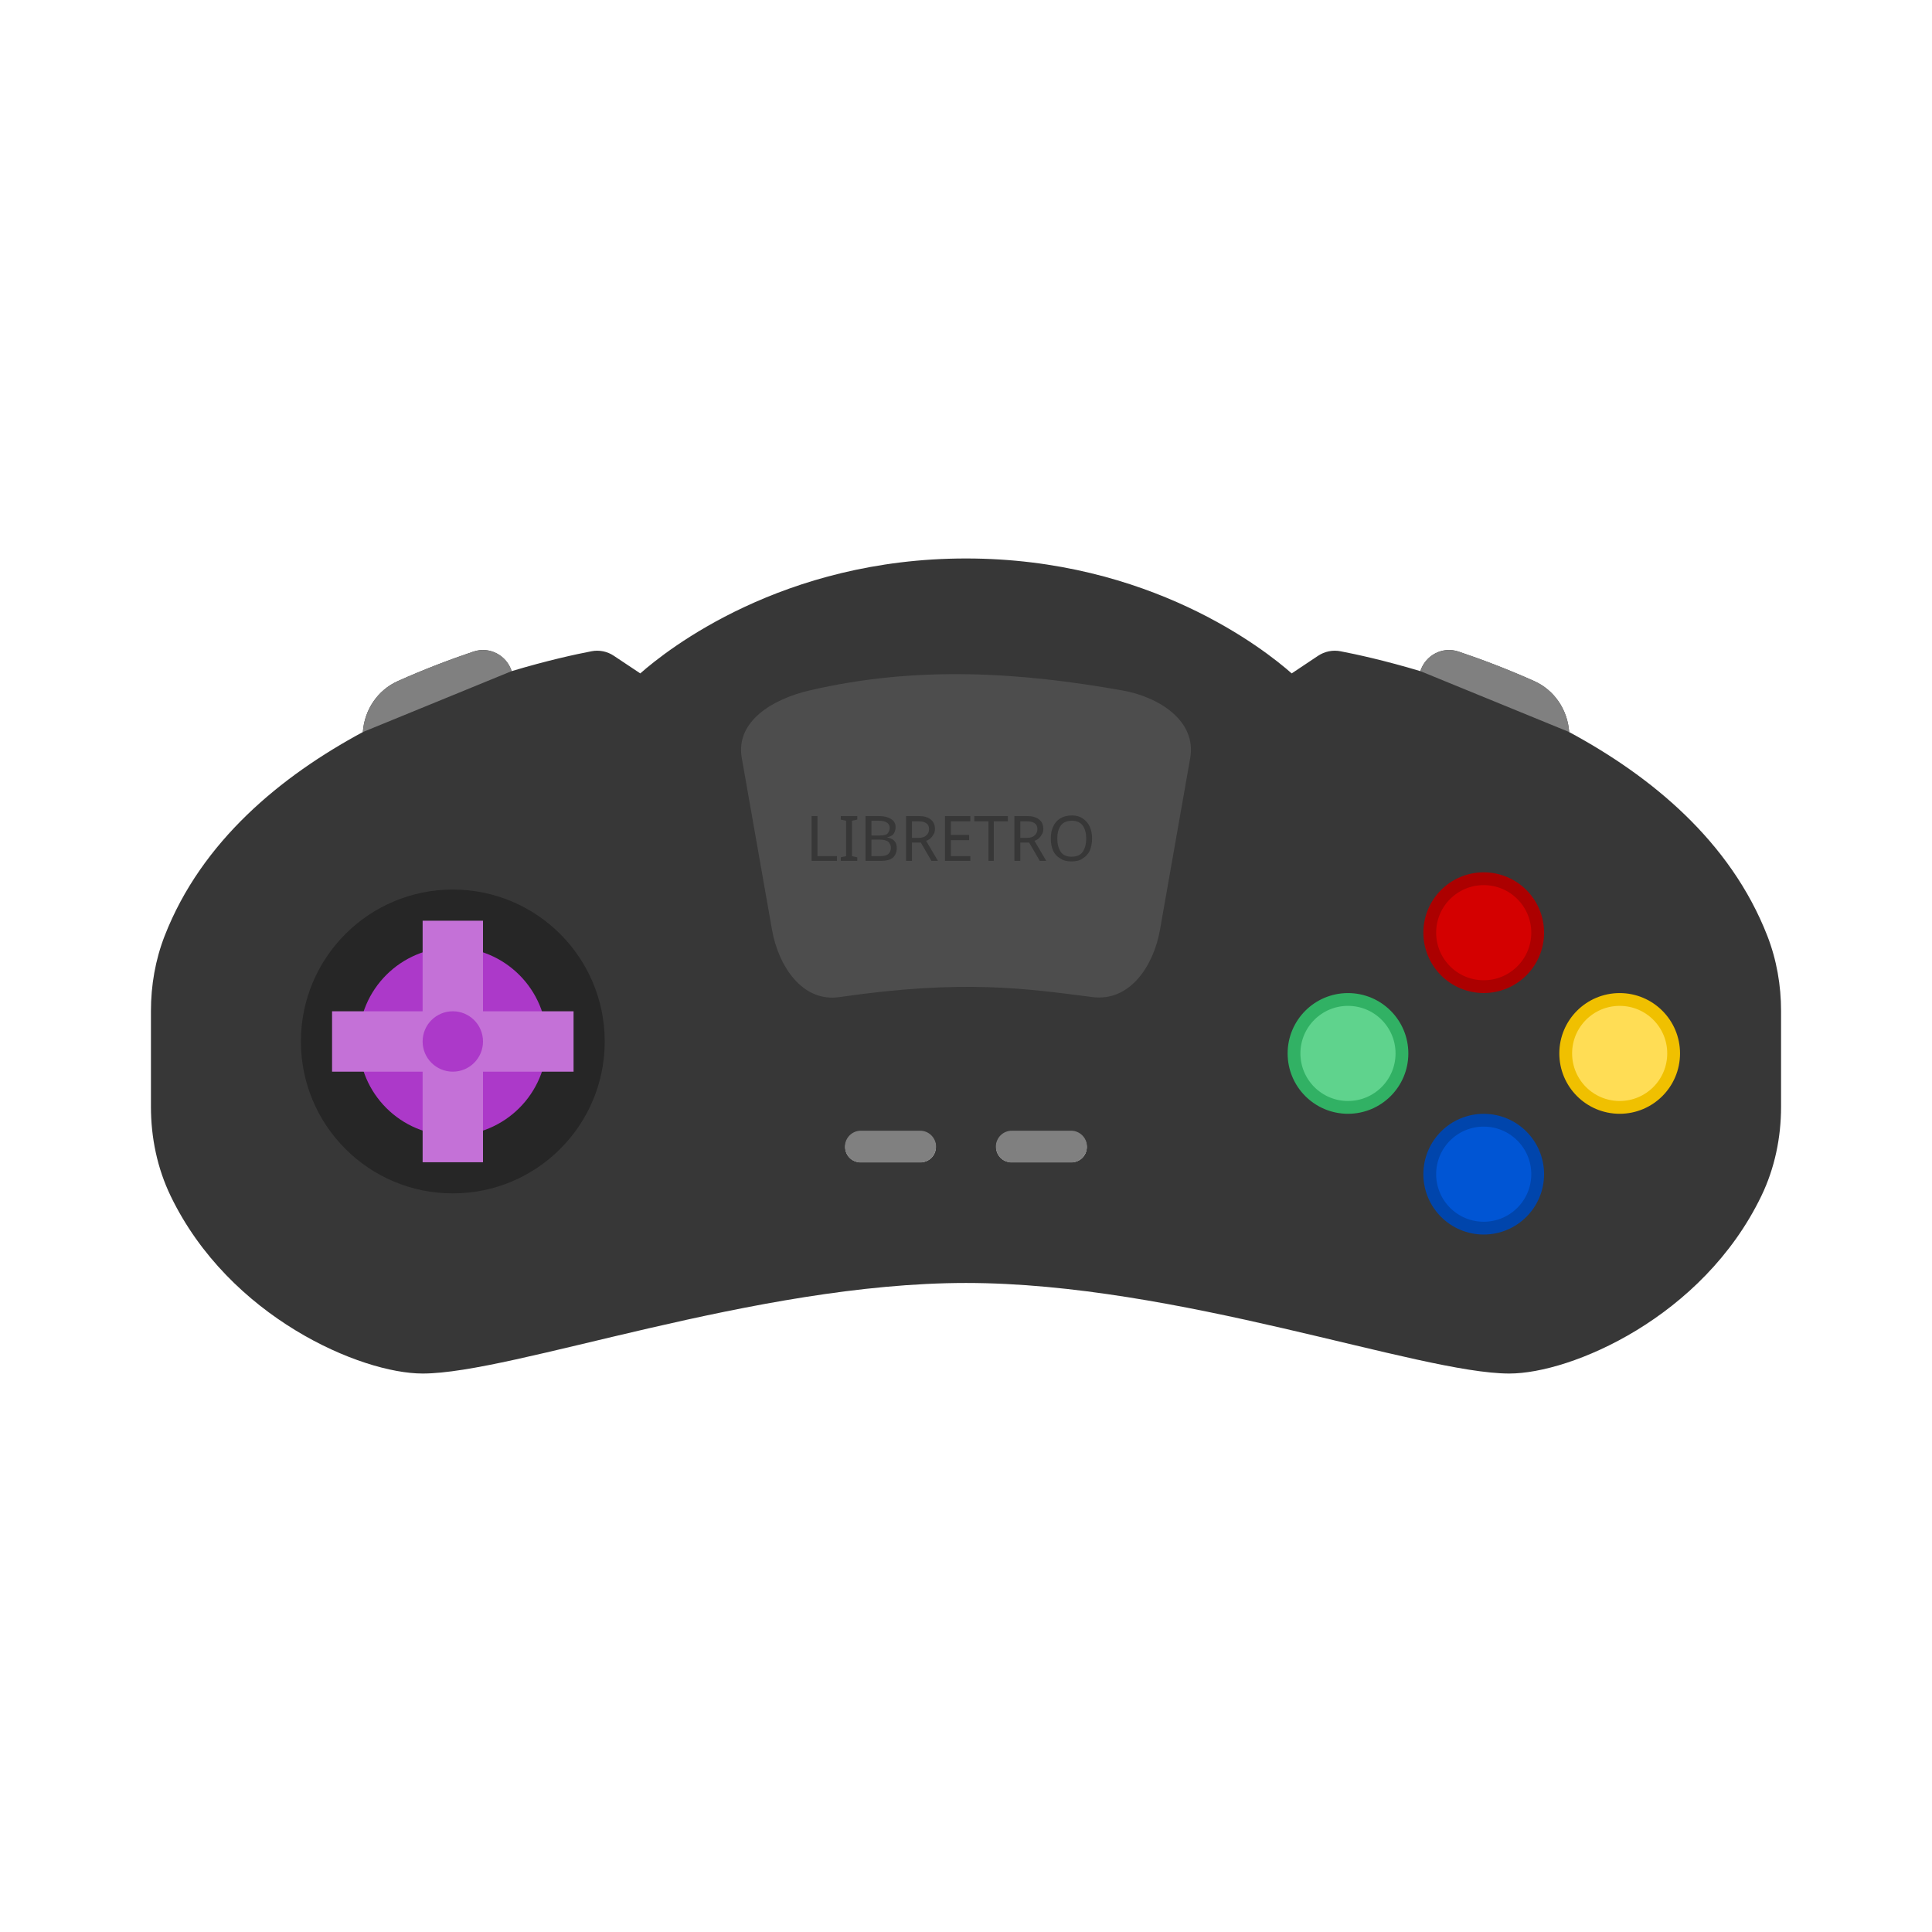
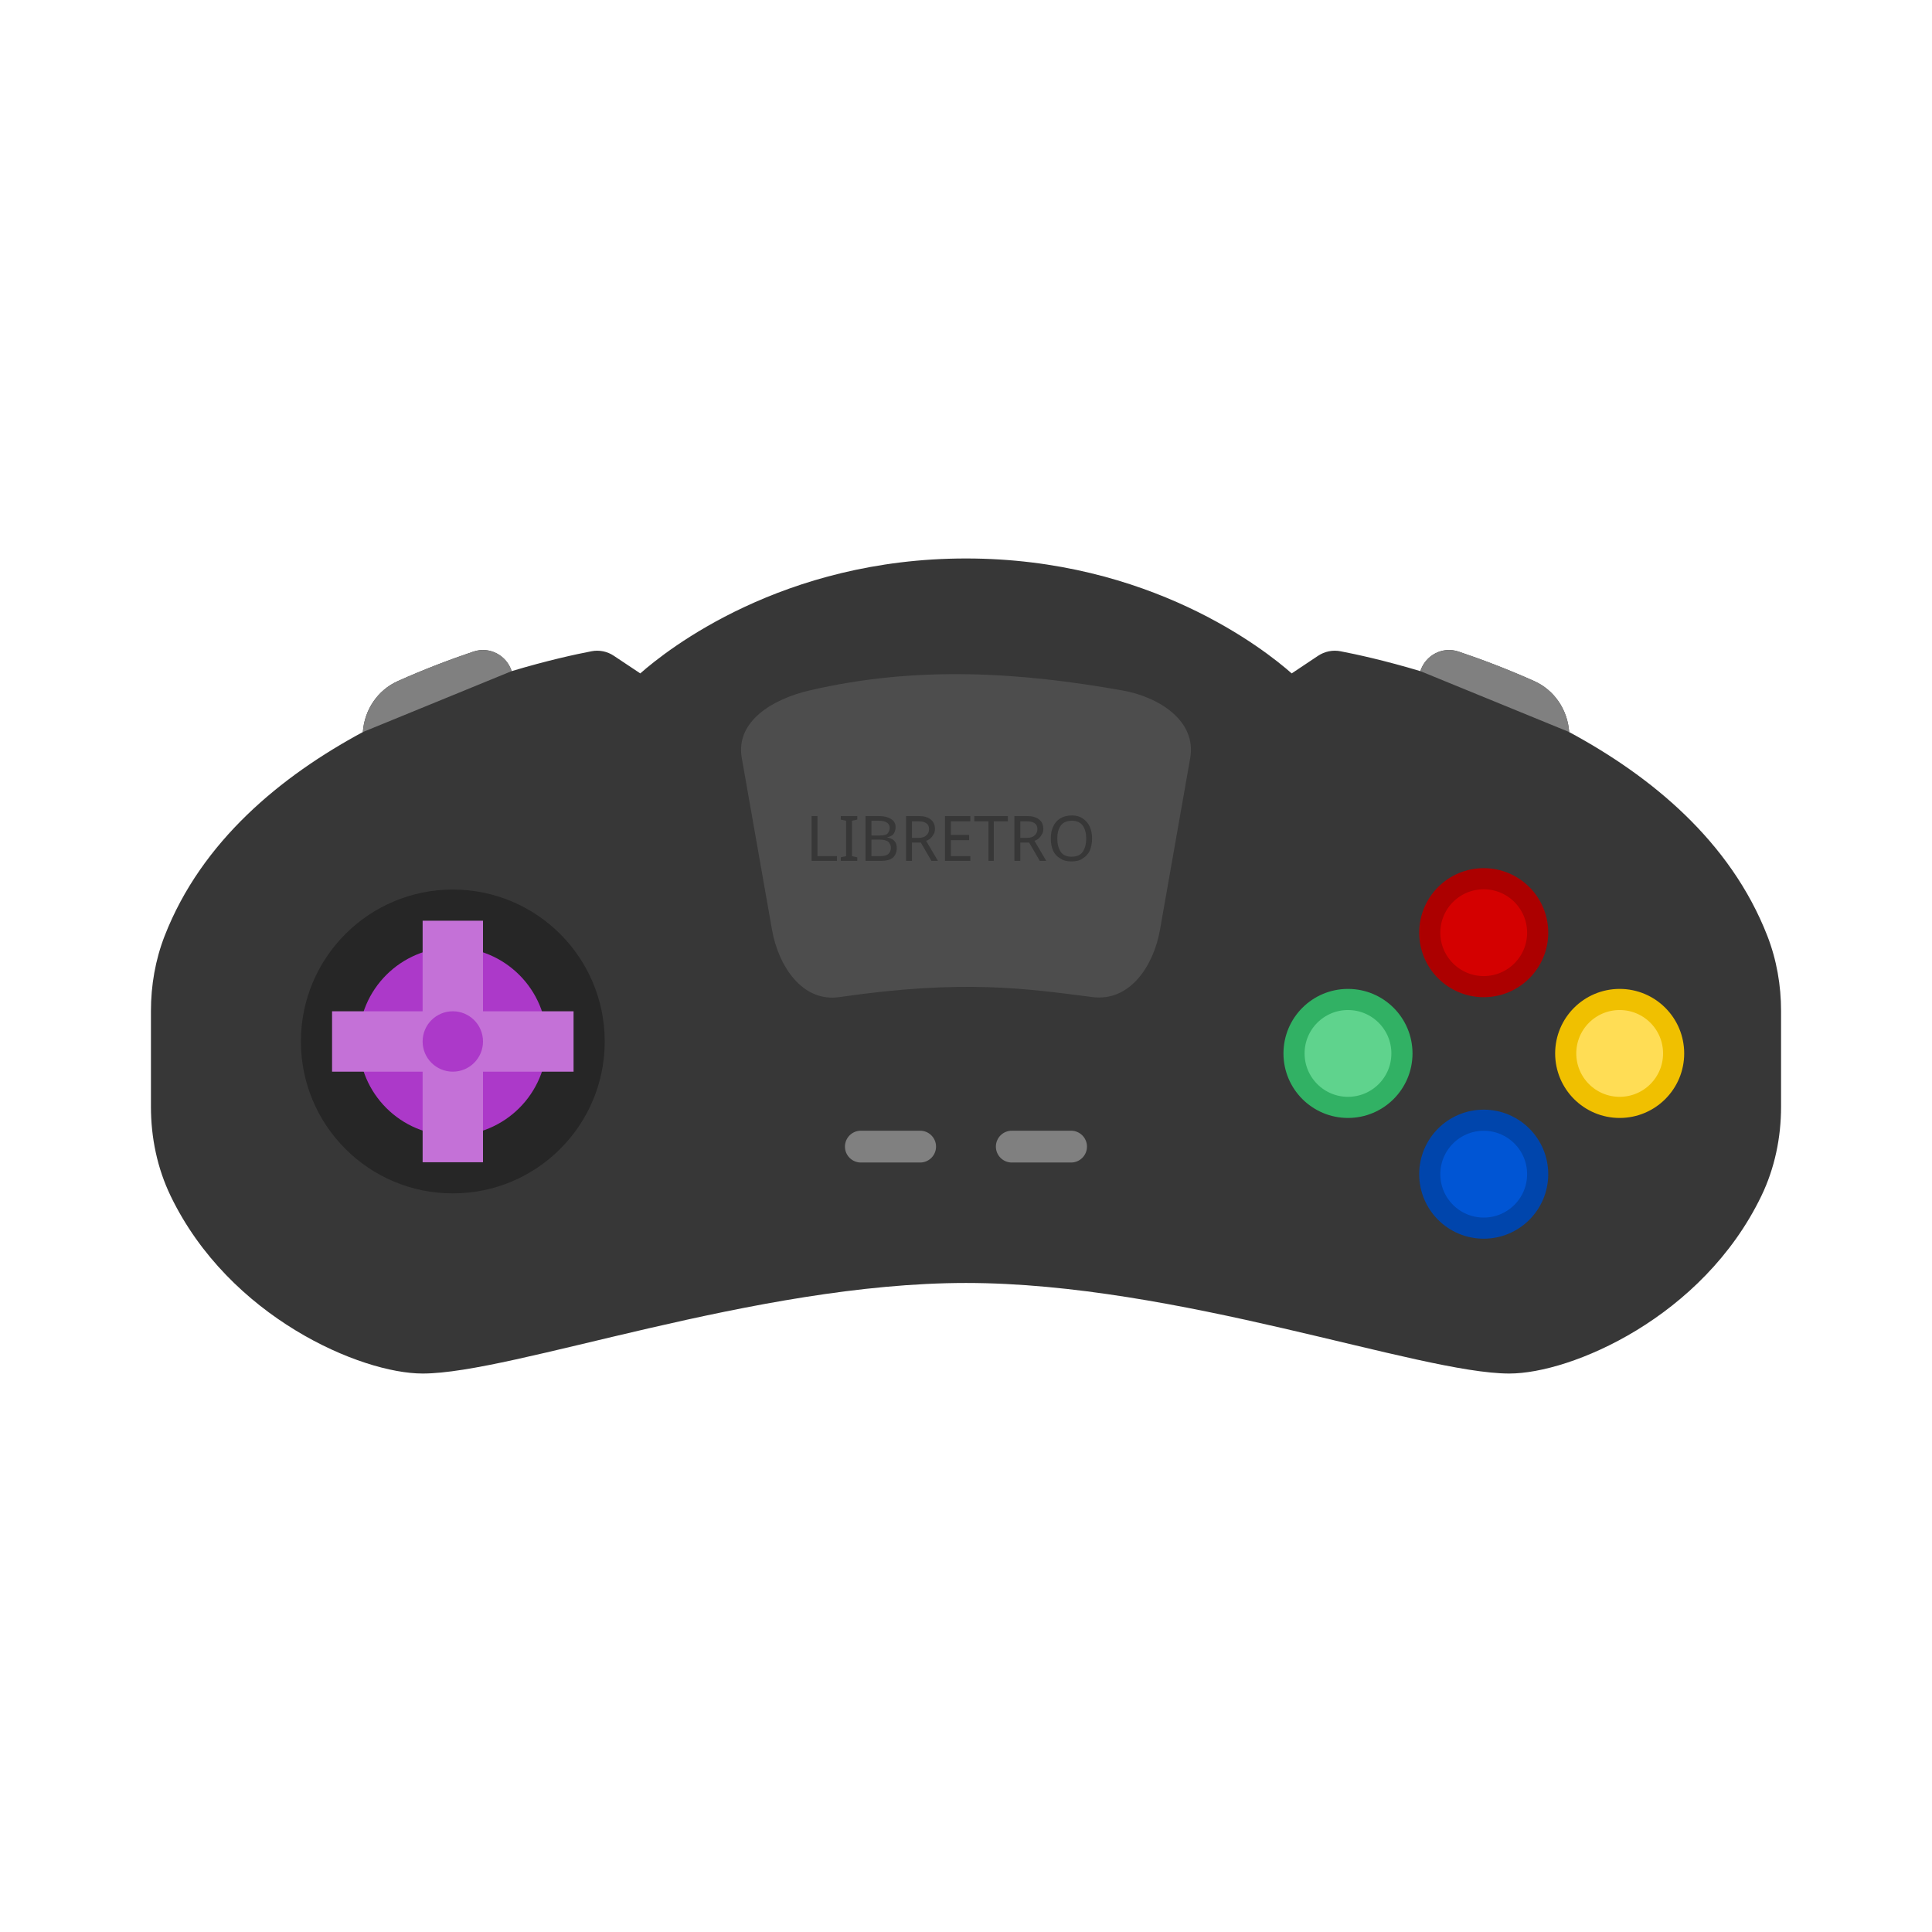
<svg xmlns="http://www.w3.org/2000/svg" id="svg4956" version="1.1" width="64" height="64" xml:space="preserve">
  <defs id="defs4960">
    <clipPath clipPathUnits="userSpaceOnUse" id="clipPath4970">
      <path d="M 0,64 64,64 64,0 0,0 0,64 z" id="path4972" />
    </clipPath>
  </defs>
  <g id="g4964" transform="matrix(1.25,0,0,-1.25,0,64)">
-     <path id="path4976" style="fill:#373737;fill-opacity:1;fill-rule:nonzero;stroke:none;stroke-width:0.8" d="m 28.4,20.4 h -1.6 c -0.221,0 -0.4,0.179 -0.4,0.4 0,0.221 0.179,0.4 0.4,0.4 h 1.6 c 0.221,0 0.4,-0.179 0.4,-0.4 0,-0.221 -0.179,-0.4 -0.4,-0.4 m -4,0 h -1.6 c -0.221,0 -0.4,0.179 -0.4,0.4 0,0.221 0.179,0.4 0.4,0.4 h 1.6 c 0.221,0 0.4,-0.179 0.4,-0.4 0,-0.221 -0.179,-0.4 -0.4,-0.4 M 12,19.6 c -2.209,0 -4,1.79 -4,4 0,2.209 1.791,4 4,4 2.209,0 4,-1.791 4,-4 0,-2.21 -1.791,-4 -4,-4 m 34.837,6.797 C 45.856,28.915 43.744,30.636 41.584,31.8 c -0.04,0.585 -0.387,1.11 -0.928,1.351 -0.696,0.311 -1.373,0.569 -2.002,0.781 -0.438,0.147 -0.883,-0.106 -1.013,-0.518 -0.947,0.284 -1.71,0.449 -2.117,0.527 -0.206,0.04 -0.418,-0.004 -0.593,-0.12 l -0.7,-0.467 C 33.512,33.99 30.462,36.4 25.6,36.4 c -4.862,0 -7.912,-2.41 -8.632,-3.046 -0.268,0.179 -0.522,0.348 -0.701,0.467 -0.174,0.117 -0.386,0.16 -0.592,0.12 -0.407,-0.078 -1.17,-0.243 -2.116,-0.527 -0.13,0.411 -0.576,0.665 -1.014,0.518 C 11.918,33.72 11.239,33.462 10.544,33.151 10.003,32.91 9.657,32.385 9.616,31.8 7.456,30.636 5.344,28.915 4.363,26.397 4.117,25.764 4,25.087 4,24.409 v -2.54 C 4,21.052 4.168,20.24 4.523,19.504 6.078,16.284 9.566,14.8 11.2,14.8 c 2.4,0 8.8,2.4 14.4,2.4 5.6,0 12,-2.4 14.4,-2.4 1.634,0 5.122,1.484 6.677,4.704 0.355,0.736 0.523,1.548 0.523,2.365 v 2.54 c 0,0.678 -0.117,1.355 -0.363,1.988" />
+     <path id="path4976" style="fill:#373737;fill-opacity:1;fill-rule:nonzero;stroke:none;stroke-width:0.8" d="M 46.837,26.397 C 45.856,28.915 43.744,30.636 41.584,31.8 c -0.04,0.585 -0.387,1.11 -0.928,1.351 -0.696,0.311 -1.373,0.569 -2.002,0.781 -0.438,0.147 -0.883,-0.106 -1.013,-0.518 -0.947,0.284 -1.71,0.449 -2.117,0.527 -0.206,0.04 -0.418,-0.004 -0.593,-0.12 l -0.7,-0.467 C 33.512,33.99 30.462,36.4 25.6,36.4 c -4.862,0 -7.912,-2.41 -8.632,-3.046 -0.268,0.179 -0.522,0.348 -0.701,0.467 -0.174,0.117 -0.386,0.16 -0.592,0.12 -0.407,-0.078 -1.17,-0.243 -2.116,-0.527 -0.13,0.411 -0.576,0.665 -1.014,0.518 C 11.918,33.72 11.239,33.462 10.544,33.151 10.003,32.91 9.657,32.385 9.616,31.8 7.456,30.636 5.344,28.915 4.363,26.397 4.117,25.764 4,25.087 4,24.409 v -2.54 C 4,21.052 4.168,20.24 4.523,19.504 6.078,16.284 9.566,14.8 11.2,14.8 c 2.4,0 8.8,2.4 14.4,2.4 5.6,0 12,-2.4 14.4,-2.4 1.634,0 5.122,1.484 6.677,4.704 0.355,0.736 0.523,1.548 0.523,2.365 v 2.54 c 0,0.678 -0.117,1.355 -0.363,1.988" />
    <path transform="scale(1,-1)" style="fill:#4d4d4d;fill-opacity:1;stroke-width:0.633" d="m 21.447,-32.901 c 2.852,-0.667 5.598,-0.482 8.306,0 0.976,0.174 1.96,0.813 1.789,1.789 l -0.8,4.547 c -0.172,0.976 -0.806,1.914 -1.789,1.789 -1.744,-0.223 -3.417,-0.479 -6.706,0 -0.981,0.143 -1.617,-0.813 -1.789,-1.789 l -0.8,-4.547 c -0.172,-0.976 0.824,-1.563 1.789,-1.789 z" id="rect876" />
    <circle transform="scale(1,-1)" r="4.026" cy="-23.6" cx="12" id="circle854" style="fill:#262626;fill-opacity:1;stroke-width:1.292" />
    <circle style="fill:#ac39c9;fill-opacity:1;stroke-width:0.8" id="path852" cx="12" cy="-23.6" r="2.493" transform="scale(1,-1)" />
    <path id="path4980" style="fill:#c471d7;fill-opacity:1;fill-rule:nonzero;stroke:none;stroke-width:0.8" d="m 12,22.8 c -0.442,0 -0.8,0.358 -0.8,0.8 0,0.442 0.358,0.8 0.8,0.8 0.442,0 0.8,-0.358 0.8,-0.8 0,-0.442 -0.358,-0.8 -0.8,-0.8 m 0.8,1.6 v 2.4 H 11.2 V 24.4 H 8.8 v -1.6 h 2.4 v -2.4 h 1.6 v 2.4 h 2.4 v 1.6 z" />
-     <circle style="fill:#ffdd55;fill-opacity:1;stroke:#f0c000;stroke-width:0.339;stroke-miterlimit:4;stroke-dasharray:none;stroke-opacity:1" id="path820" cx="42.923" cy="-23.283" r="1.43" transform="scale(1,-1)" />
-     <circle transform="scale(1,-1)" r="1.43" cy="-23.283" cx="35.723" id="circle831" style="fill:#5fd38d;fill-opacity:1;stroke:#31b164;stroke-width:0.339;stroke-miterlimit:4;stroke-dasharray:none;stroke-opacity:1" />
-     <circle style="fill:#d40000;fill-opacity:1;stroke:#ac0000;stroke-width:0.339;stroke-miterlimit:4;stroke-dasharray:none;stroke-opacity:1" id="circle833" cx="39.32" cy="-26.483" r="1.43" transform="scale(1,-1)" />
-     <circle transform="scale(1,-1)" r="1.43" cy="-20.083" cx="39.32" id="circle835" style="fill:#0055d4;fill-opacity:1;stroke:#0045ac;stroke-width:0.339;stroke-miterlimit:4;stroke-dasharray:none;stroke-opacity:1" />
+     <circle style="fill:#ffdd55;fill-opacity:1;stroke:#f0c000;stroke-width:0.56;stroke-miterlimit:4;stroke-dasharray:none;stroke-opacity:1" id="path820" cx="42.923" cy="-23.283" r="1.43" transform="scale(1,-1)" />
+     <circle transform="scale(1,-1)" r="1.43" cy="-23.283" cx="35.723" id="circle831" style="fill:#5fd38d;fill-opacity:1;stroke:#31b164;stroke-width:0.56;stroke-miterlimit:4;stroke-dasharray:none;stroke-opacity:1" />
+     <circle style="fill:#d40000;fill-opacity:1;stroke:#ac0000;stroke-width:0.56;stroke-miterlimit:4;stroke-dasharray:none;stroke-opacity:1" id="circle833" cx="39.32" cy="-26.483" r="1.43" transform="scale(1,-1)" />
+     <circle transform="scale(1,-1)" r="1.43" cy="-20.083" cx="39.32" id="circle835" style="fill:#0055d4;fill-opacity:1;stroke:#0045ac;stroke-width:0.56;stroke-miterlimit:4;stroke-dasharray:none;stroke-opacity:1" />
    <rect style="fill:#808080;fill-opacity:1;stroke-width:0.663" id="rect837" width="2.414" height="0.843" x="22.392" y="-21.235" transform="scale(1,-1)" ry="0.422" />
    <rect ry="0.422" transform="scale(1,-1)" y="-21.235" x="26.392" height="0.843" width="2.414" id="rect839" style="fill:#808080;fill-opacity:1;stroke-width:0.663" />
    <text xml:space="preserve" style="font-style:normal;font-weight:normal;font-size:1.655px;line-height:1.25;font-family:sans-serif;letter-spacing:0px;word-spacing:0px;fill:#373737;fill-opacity:1;stroke:none;stroke-width:0.041;" x="21.352" y="-28.386" id="text858" transform="scale(1,-1)">
      <tspan id="tspan856" x="21.352" y="-28.386" style="fill:#373737;stroke-width:0.041;fill-opacity:1;">LIBRETRO</tspan>
    </text>
    <path style="fill:#808080;fill-opacity:1;fill-rule:nonzero;stroke:none;stroke-width:1" d="M 16.088 21.537 C 15.956 21.525 15.818 21.54 15.682 21.586 C 14.897 21.851 14.049 22.172 13.18 22.561 C 12.504 22.862 12.071 23.519 12.02 24.25 L 16.949 22.232 C 16.827 21.847 16.483 21.573 16.088 21.537 z " id="path831" transform="matrix(0.8,0,0,-0.8,0,51.2)" />
    <path id="path837" d="m 38.331,33.971 c 0.105,0.009 0.216,-0.002 0.325,-0.039 0.628,-0.212 1.306,-0.468 2.002,-0.78 0.541,-0.241 0.887,-0.767 0.928,-1.352 L 37.642,33.414 c 0.098,0.308 0.373,0.528 0.689,0.556 z" style="fill:#808080;fill-opacity:1;fill-rule:nonzero;stroke:none;stroke-width:0.8" />
  </g>
</svg>
